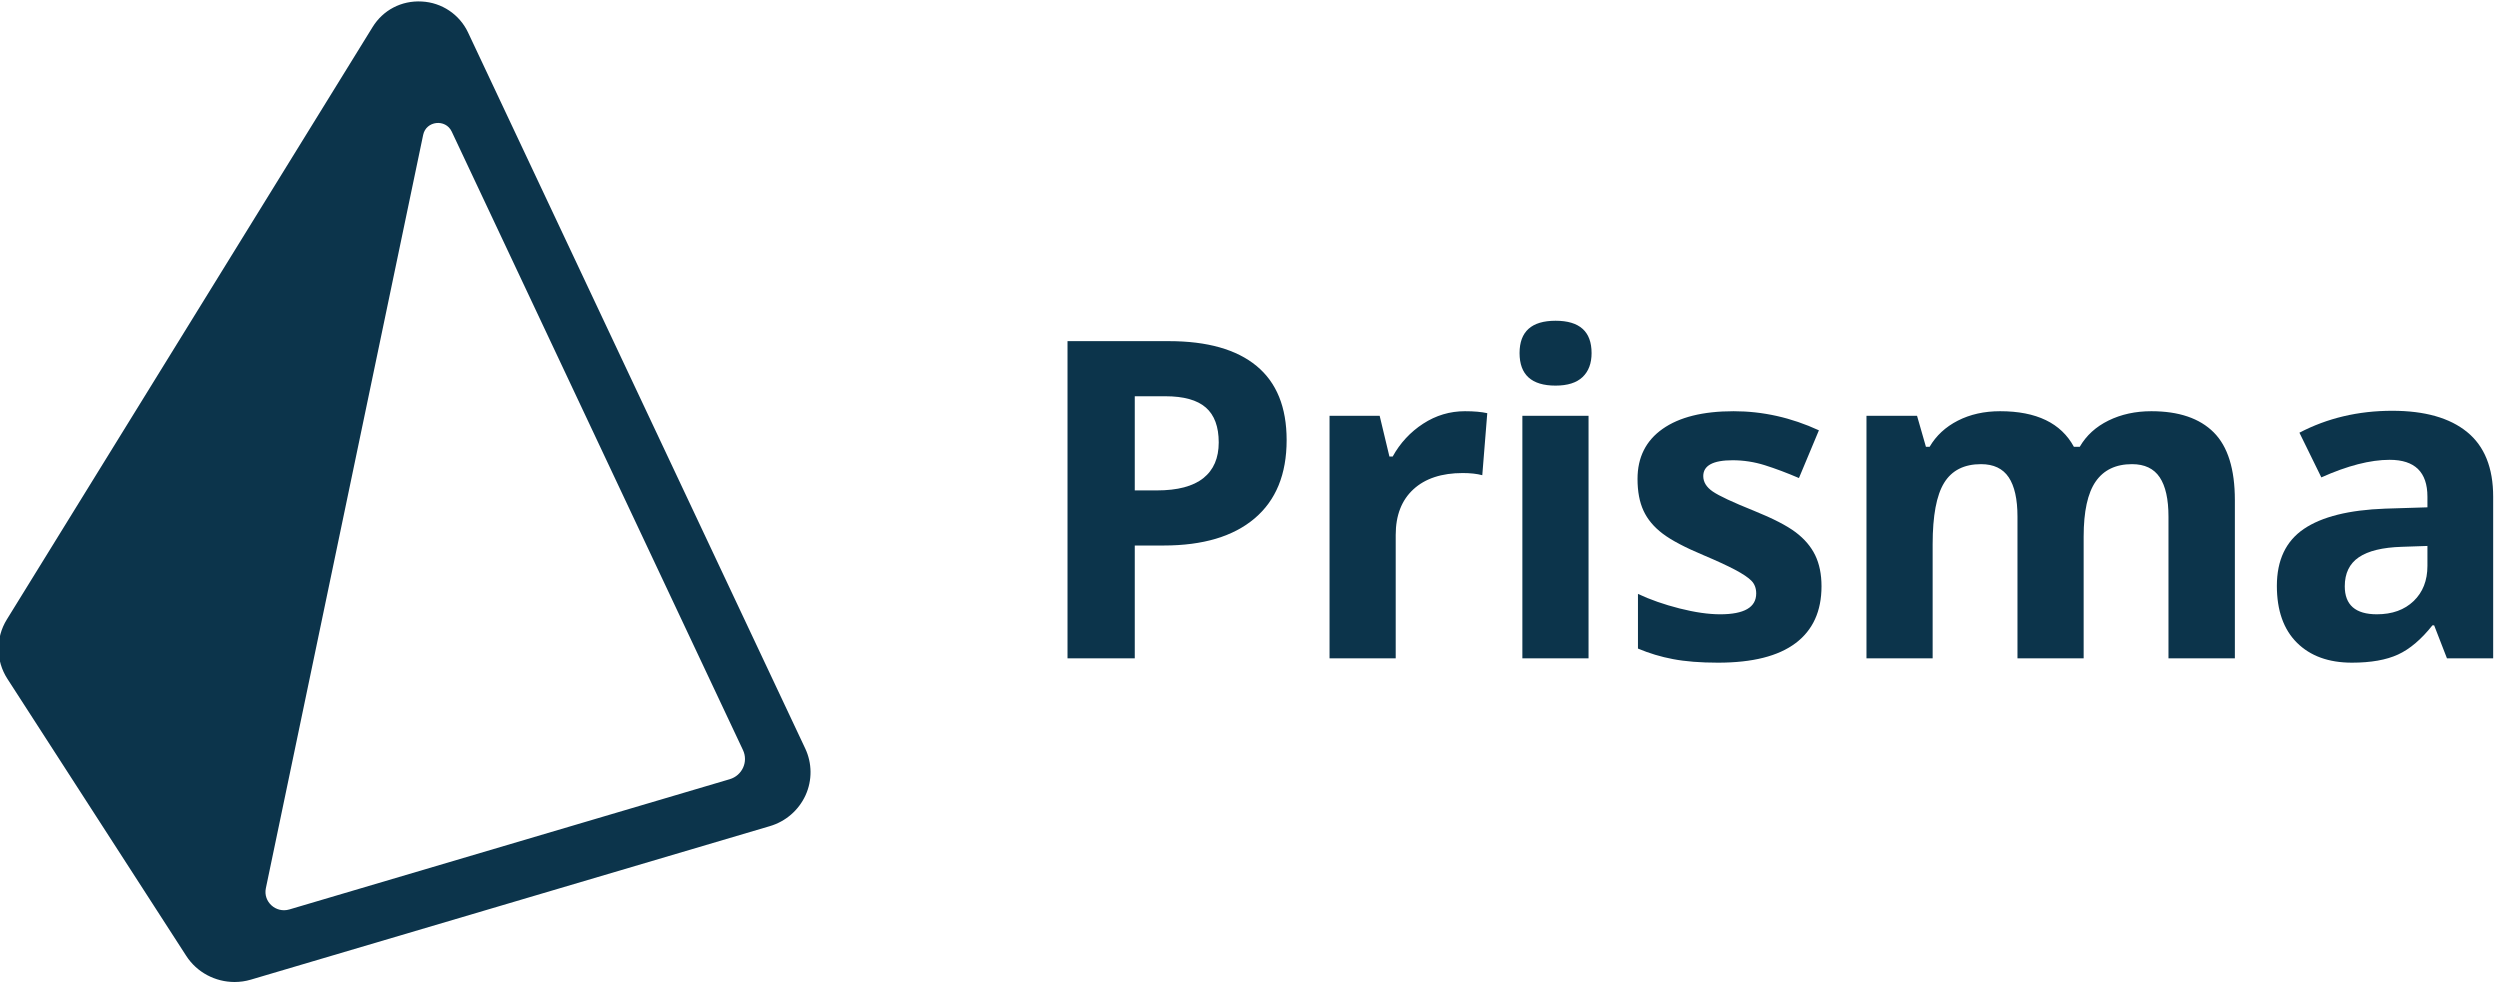
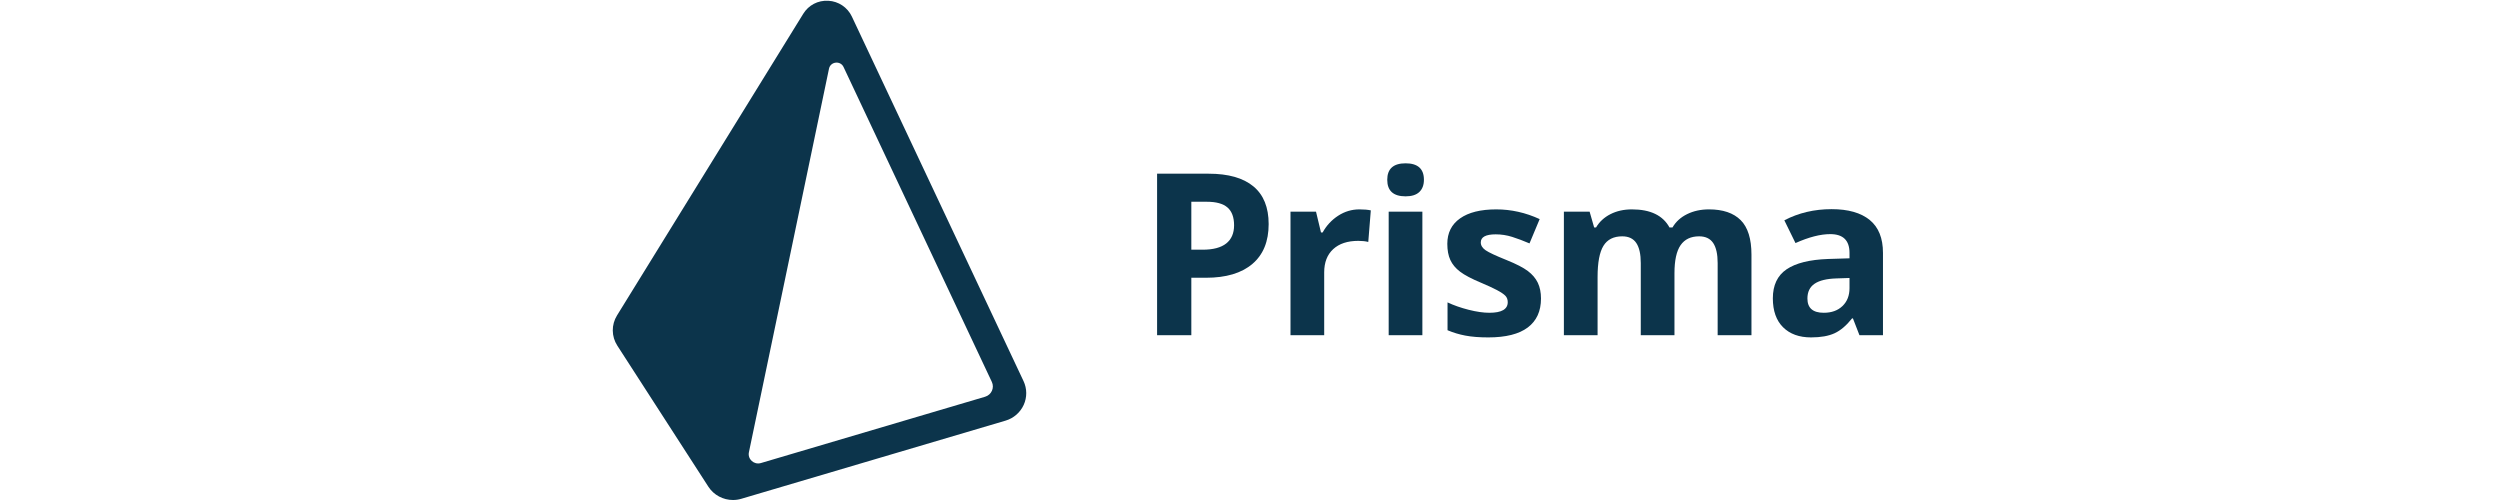
- <svg xmlns="http://www.w3.org/2000/svg" fill="none" height="982" viewBox="1.372 -.185 324.553 128.185" width="2500">
+ <svg xmlns="http://www.w3.org/2000/svg" fill="none" height="500" viewBox="1.372 -.185 324.553 128.185" width="2500">
  <g fill="#0c344b">
    <path d="m199.202 85.75h8.638v-31.662h-8.638zm-.367-39.847c0-2.813 1.567-4.219 4.701-4.219 3.133 0 4.701 1.406 4.701 4.219 0 1.341-.392 2.384-1.175 3.13-.784.746-1.959 1.118-3.526 1.118-3.134 0-4.701-1.416-4.701-4.248z" />
    <path clip-rule="evenodd" d="m164.253 67.483c2.786-2.36 4.178-5.767 4.178-10.223 0-4.286-1.307-7.51-3.922-9.672-2.615-2.16-6.433-3.242-11.456-3.242h-13.225v41.404h8.779v-14.727h3.767c5.135 0 9.095-1.179 11.879-3.54zm-12.757-3.653h-2.889v-12.29h3.993c2.398 0 4.158.49 5.282 1.472 1.123.982 1.685 2.502 1.685 4.56 0 2.038-.67 3.591-2.011 4.658s-3.36 1.6-6.06 1.6z" fill-rule="evenodd" />
    <path d="m194.62 53.748c-.774-.17-1.746-.255-2.917-.255-1.964 0-3.781.543-5.451 1.628a11.908 11.908 0 0 0 -3.98 4.291h-.424l-1.275-5.324h-6.542v31.662h8.638v-16.114c0-2.549.769-4.532 2.307-5.948 1.54-1.416 3.687-2.124 6.444-2.124 1.001 0 1.85.095 2.549.283zm40.245 30.02c2.257-1.7 3.385-4.172 3.385-7.42 0-1.567-.273-2.917-.821-4.05-.547-1.133-1.398-2.133-2.549-3.002-1.151-.868-2.964-1.802-5.438-2.803-2.775-1.114-4.573-1.955-5.394-2.521s-1.233-1.236-1.233-2.011c0-1.378 1.275-2.067 3.824-2.067 1.434 0 2.841.217 4.219.65 1.378.436 2.861.992 4.447 1.672l2.605-6.23c-3.606-1.661-7.316-2.492-11.13-2.492-4.003 0-7.093.769-9.273 2.308-2.183 1.539-3.273 3.714-3.273 6.527 0 1.643.26 3.026.78 4.149.518 1.124 1.349 2.12 2.493 2.988 1.14.869 2.931 1.813 5.365 2.832 1.699.718 3.059 1.345 4.079 1.883 1.019.539 1.737 1.02 2.153 1.445.415.425.622.977.622 1.657 0 1.812-1.567 2.718-4.702 2.718-1.529 0-3.299-.255-5.309-.764-2.012-.51-3.819-1.142-5.424-1.898v7.137a22.275 22.275 0 0 0 4.56 1.373c1.624.312 3.587.468 5.891.468 4.492 0 7.867-.85 10.123-2.55zm37.604 1.982h-8.638v-18.493c0-2.284-.383-3.998-1.146-5.14-.766-1.142-1.969-1.714-3.612-1.714-2.208 0-3.813.812-4.814 2.436s-1.501 4.295-1.501 8.015v14.896h-8.638v-31.662h6.599l1.161 4.05h.482c.849-1.454 2.077-2.592 3.681-3.413 1.605-.821 3.446-1.232 5.523-1.232 4.739 0 7.948 1.549 9.629 4.645h.764c.85-1.473 2.101-2.615 3.753-3.427s3.516-1.218 5.593-1.218c3.587 0 6.302.921 8.142 2.761 1.841 1.841 2.761 4.791 2.761 8.85v20.646h-8.666v-18.493c0-2.284-.383-3.998-1.146-5.14-.766-1.142-1.969-1.714-3.612-1.714-2.114 0-3.695.756-4.744 2.266-1.047 1.511-1.571 3.908-1.571 7.193z" />
    <path clip-rule="evenodd" d="m318.222 81.445 1.671 4.305h6.032v-21.099c0-3.776-1.133-6.589-3.398-8.439-2.266-1.85-5.523-2.776-9.771-2.776-4.436 0-8.477.954-12.121 2.861l2.86 5.834c3.417-1.53 6.391-2.294 8.921-2.294 3.285 0 4.928 1.605 4.928 4.814v1.388l-5.494.17c-4.739.17-8.283 1.053-10.635 2.648-2.35 1.596-3.525 4.074-3.525 7.434 0 3.21.873 5.683 2.619 7.42 1.747 1.737 4.139 2.605 7.18 2.605 2.473 0 4.479-.354 6.017-1.062 1.539-.708 3.035-1.977 4.489-3.809zm-4.22-10.252 3.342-.113v2.605c0 1.908-.6 3.437-1.799 4.588-1.198 1.152-2.799 1.728-4.8 1.728-2.794 0-4.191-1.218-4.191-3.653 0-1.7.613-2.964 1.841-3.795 1.227-.83 3.096-1.284 5.607-1.36zm-218.269 30.336-57.479 17c-1.756.52-3.439-.999-3.07-2.77l20.534-98.34c.384-1.838 2.926-2.13 3.728-.427l38.02 80.736c.717 1.523-.101 3.319-1.733 3.801zm9.857-4.01-44.022-93.482v-.002a7.062 7.062 0 0 0 -6.019-4.022c-2.679-.156-5.079 1.136-6.433 3.335l-47.744 77.33a7.233 7.233 0 0 0 .084 7.763l23.338 36.152c1.391 2.158 3.801 3.407 6.306 3.407.71 0 1.424-.1 2.126-.308l67.744-20.036a7.424 7.424 0 0 0 4.66-4.028 7.264 7.264 0 0 0 -.04-6.11z" fill-rule="evenodd" />
  </g>
</svg>
